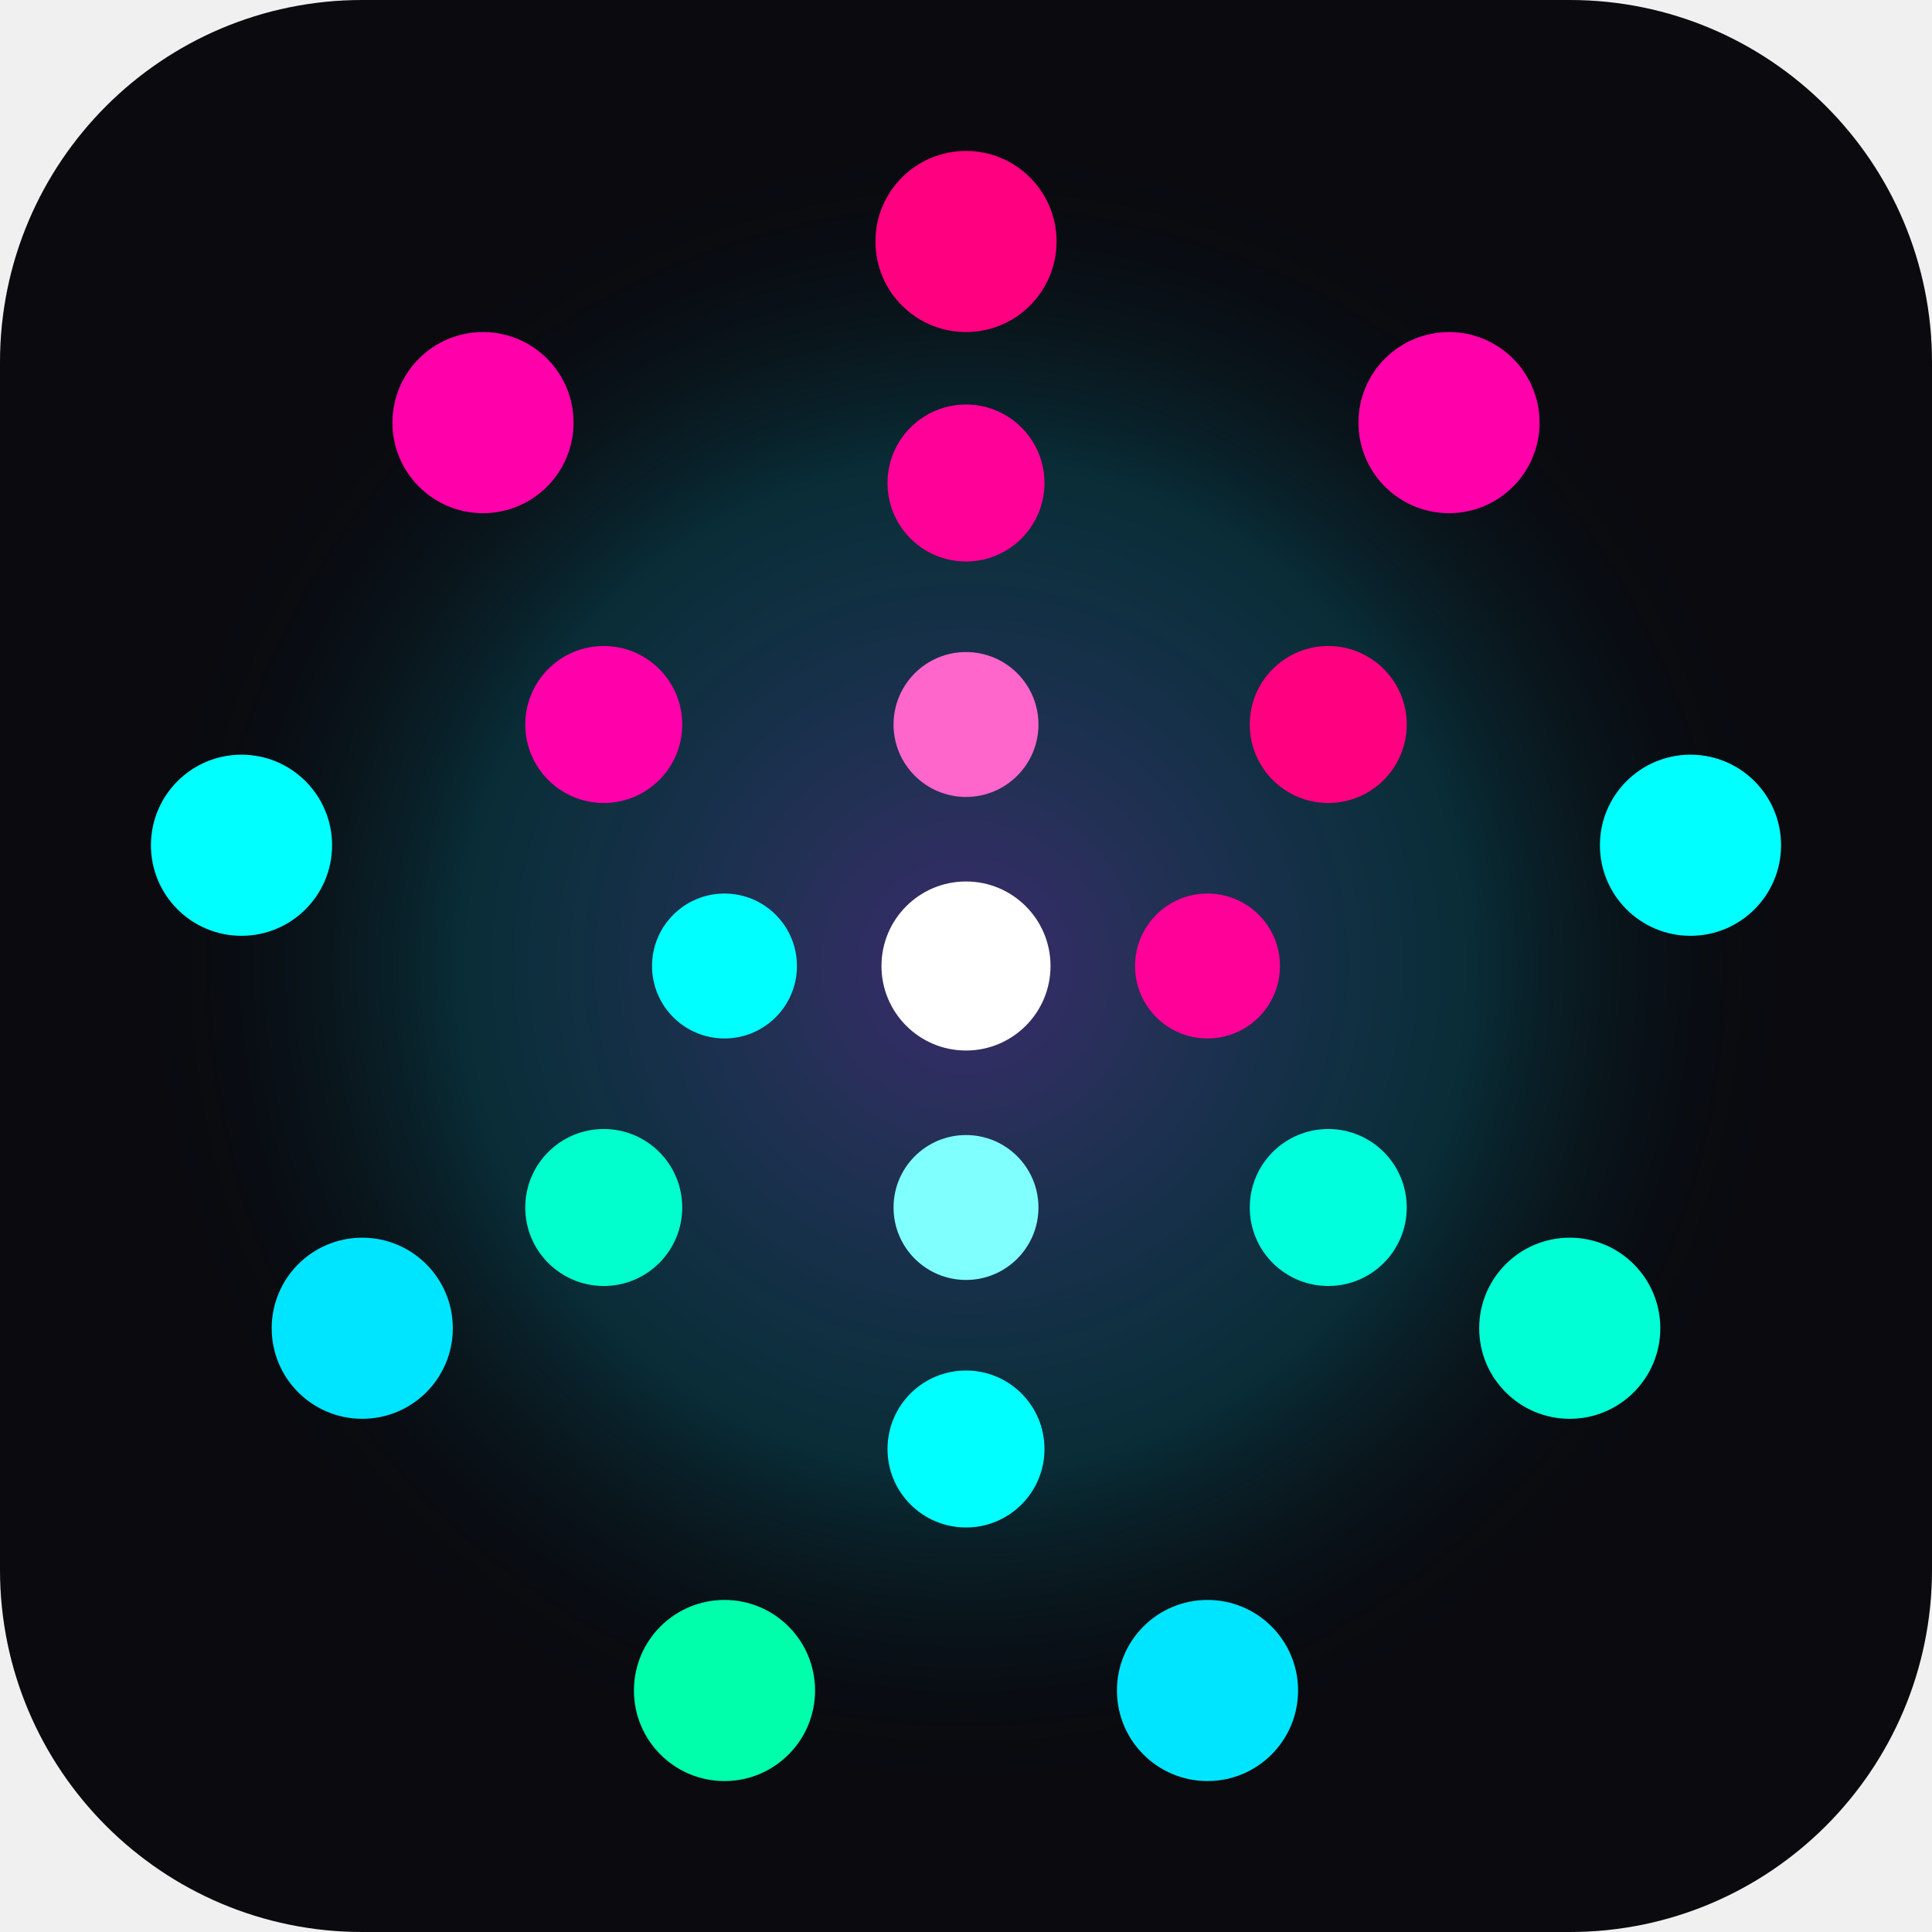
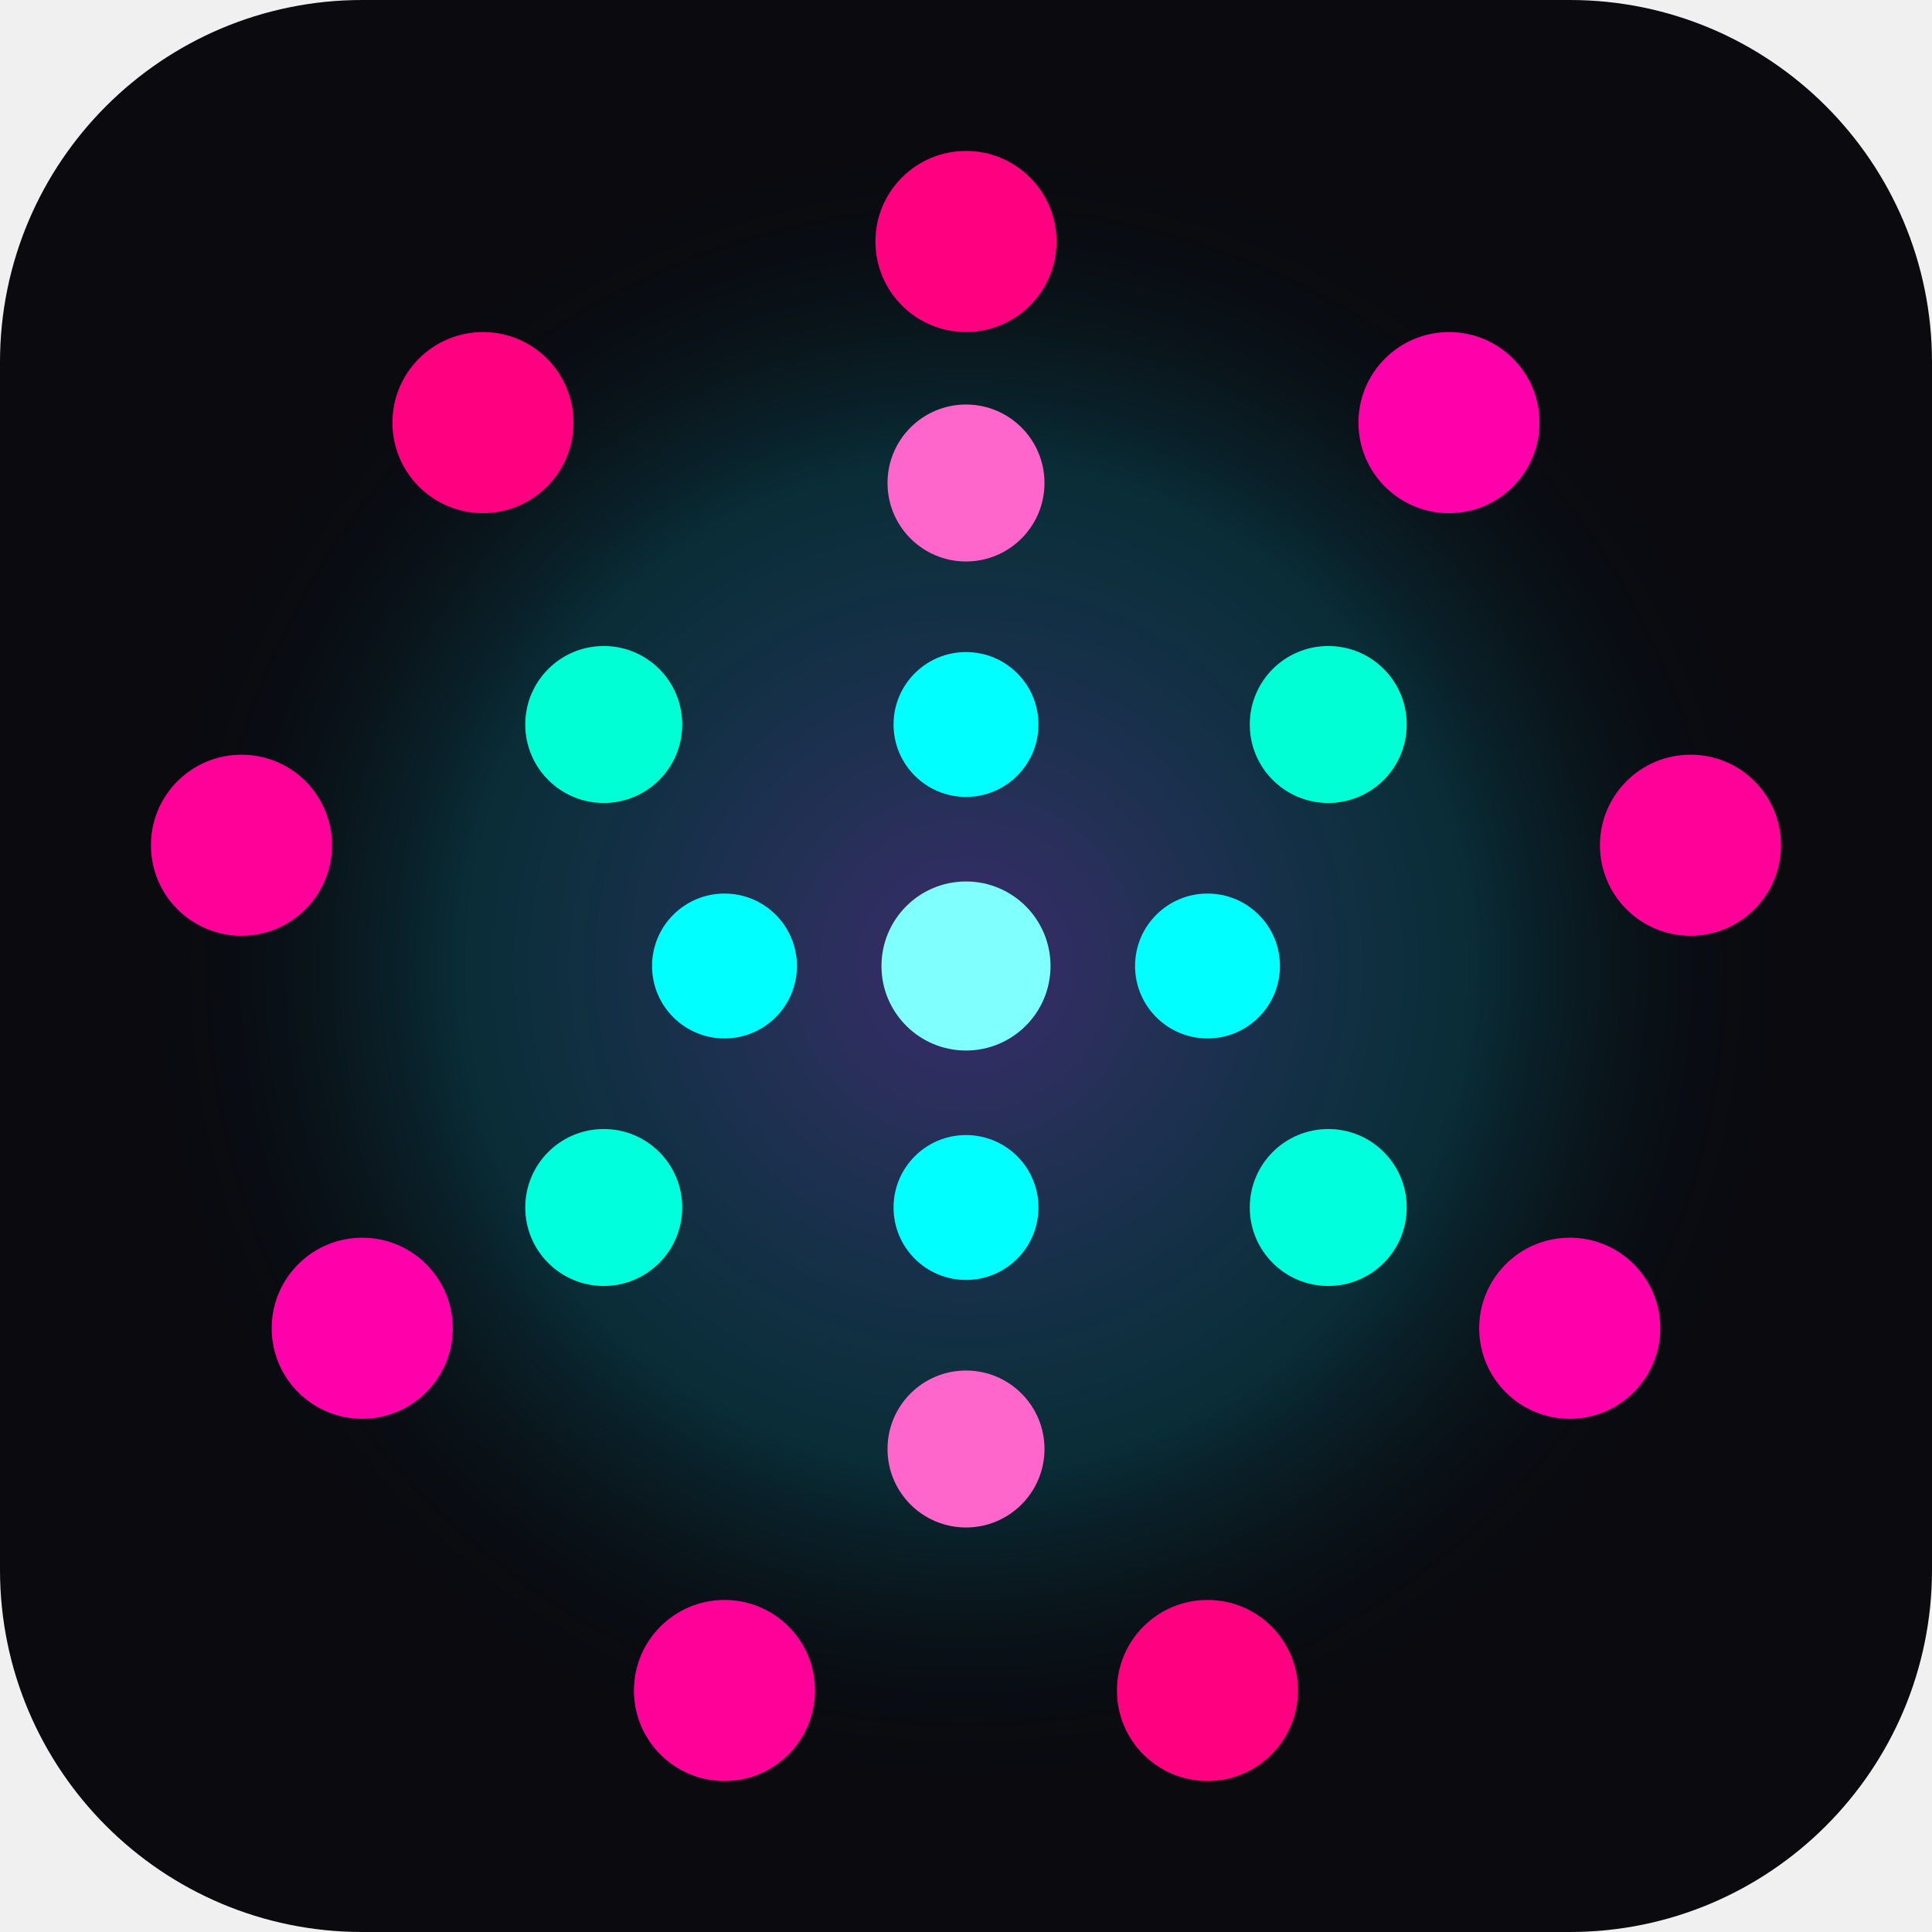
<svg xmlns="http://www.w3.org/2000/svg" viewBox="0 0 32 32">
  <defs>
    <radialGradient id="glow" cx="50%" cy="50%" r="50%">
      <stop offset="0%" stop-color="#8b5cf6" stop-opacity="0.4" />
      <stop offset="60%" stop-color="#06b6d4" stop-opacity="0.2" />
      <stop offset="100%" stop-color="transparent" />
    </radialGradient>
  </defs>
  <rect width="32" height="32" rx="6" ry="6" fill="#0a0a0f" />
  <circle cx="16" cy="16" r="14" fill="url(#glow)" />
  <circle cx="16" cy="4" r="1.5" fill="#ff0080" />
  <circle cx="24" cy="7" r="1.5" fill="#ff00aa" />
-   <circle cx="28" cy="14" r="1.5" fill="#00ffff" />
-   <circle cx="26" cy="22" r="1.5" fill="#00ffd5" />
-   <circle cx="20" cy="28" r="1.5" fill="#00e5ff" />
-   <circle cx="12" cy="28" r="1.5" fill="#00ffaa" />
-   <circle cx="6" cy="22" r="1.5" fill="#00e5ff" />
-   <circle cx="4" cy="14" r="1.5" fill="#00ffff" />
-   <circle cx="8" cy="7" r="1.5" fill="#ff00aa" />
-   <circle cx="16" cy="8" r="1.3" fill="#ff0099" />
-   <circle cx="22" cy="12" r="1.3" fill="#ff0080" />
+   <circle cx="28" cy="14" r="1.5" fill="#ff0099" />
+   <circle cx="26" cy="22" r="1.5" fill="#ff00aa" />
+   <circle cx="20" cy="28" r="1.5" fill="#ff0080" />
+   <circle cx="12" cy="28" r="1.5" fill="#ff0099" />
+   <circle cx="6" cy="22" r="1.5" fill="#ff00aa" />
+   <circle cx="4" cy="14" r="1.5" fill="#ff0099" />
+   <circle cx="8" cy="7" r="1.5" fill="#ff0080" />
+   <circle cx="16" cy="8" r="1.3" fill="#ff66cc" />
+   <circle cx="22" cy="12" r="1.3" fill="#00ffd5" />
  <circle cx="22" cy="20" r="1.3" fill="#00ffdd" />
-   <circle cx="16" cy="24" r="1.3" fill="#00ffff" />
-   <circle cx="10" cy="20" r="1.3" fill="#00ffcc" />
-   <circle cx="10" cy="12" r="1.3" fill="#ff00aa" />
-   <circle cx="16" cy="12" r="1.2" fill="#ff66cc" />
-   <circle cx="20" cy="16" r="1.2" fill="#ff0099" />
-   <circle cx="16" cy="20" r="1.2" fill="#80ffff" />
+   <circle cx="16" cy="24" r="1.3" fill="#ff66cc" />
+   <circle cx="10" cy="20" r="1.3" fill="#00ffdd" />
+   <circle cx="10" cy="12" r="1.3" fill="#00ffd5" />
+   <circle cx="16" cy="12" r="1.2" fill="#00ffff" />
+   <circle cx="20" cy="16" r="1.2" fill="#00ffff" />
+   <circle cx="16" cy="20" r="1.2" fill="#00ffff" />
  <circle cx="12" cy="16" r="1.2" fill="#00ffff" />
-   <circle cx="16" cy="16" r="1.4" fill="#ffffff" />
+   <circle cx="16" cy="16" r="1.4" fill="#80ffff" />
</svg>
